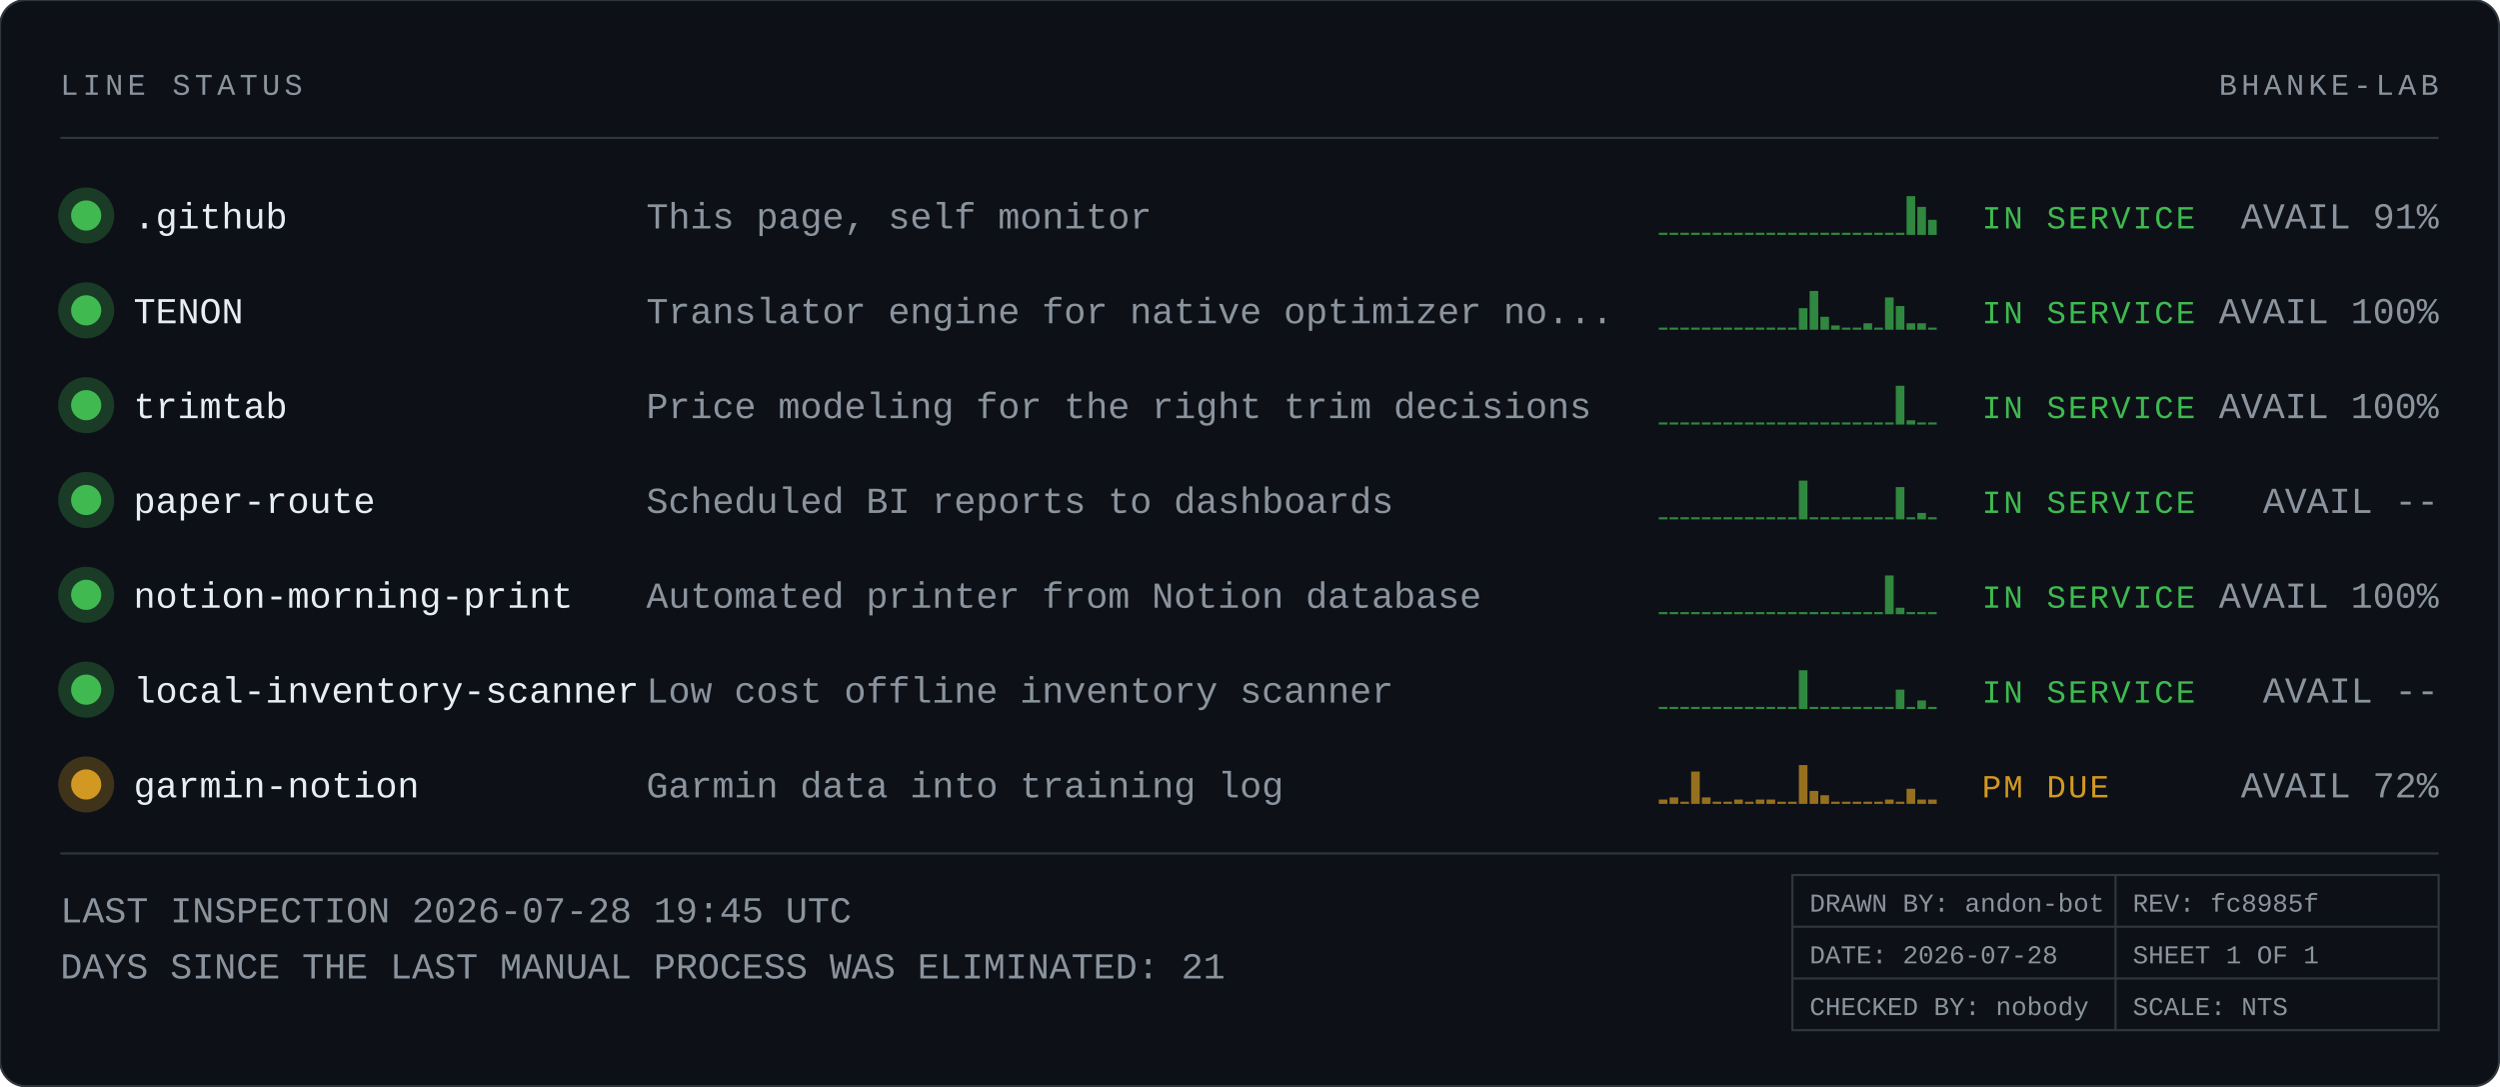
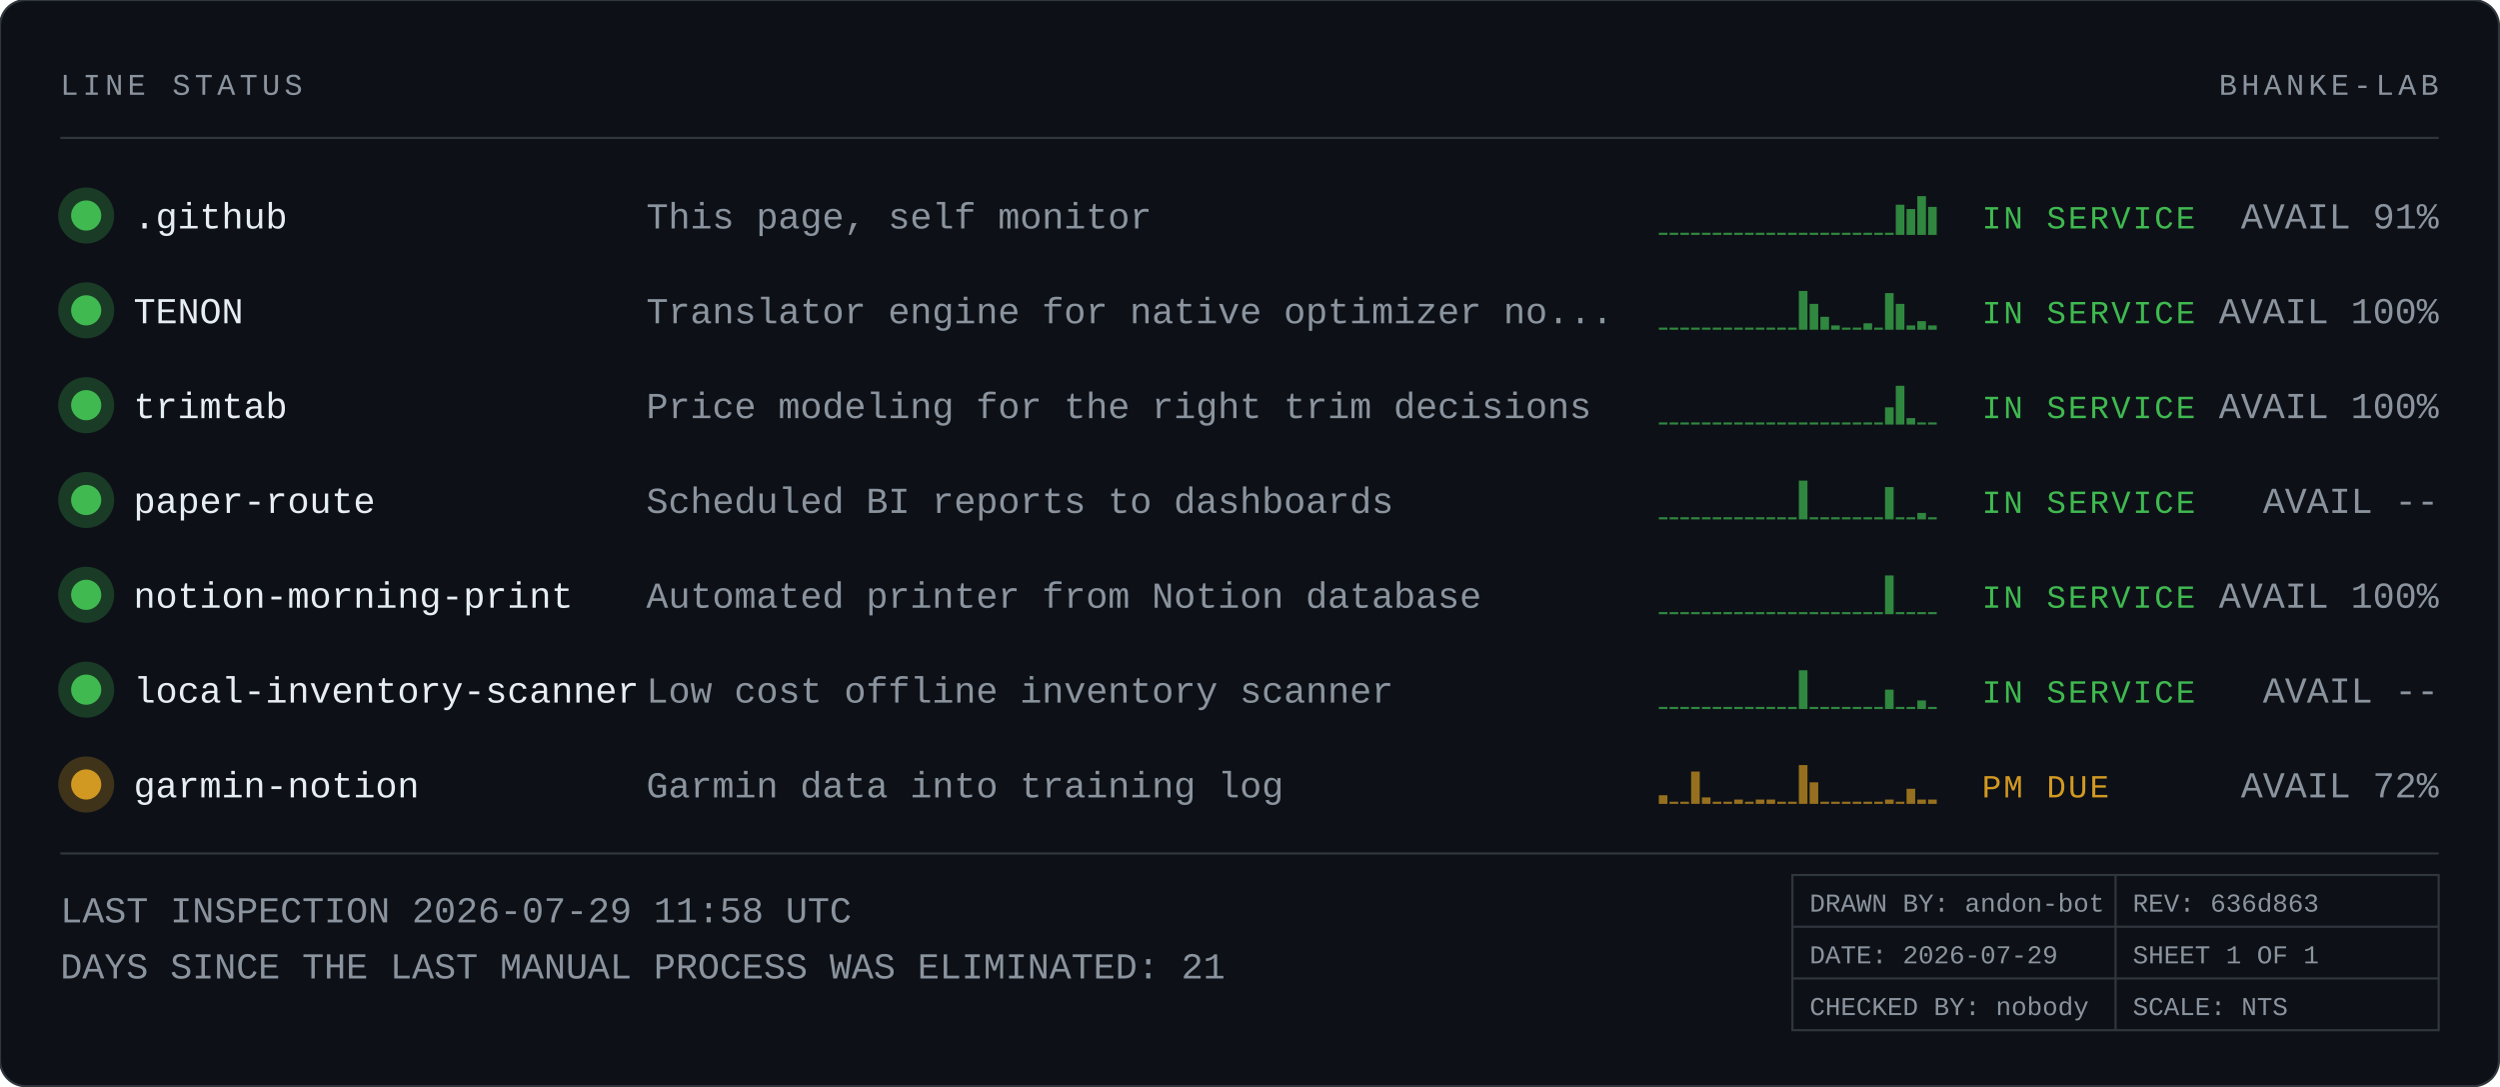
<svg xmlns="http://www.w3.org/2000/svg" width="1160" height="504" viewBox="0 0 1160 504" role="img" aria-label="Andon board">
  <style>
text { font-family: Consolas, 'Courier New', monospace; font-size: 17px; }
.hd { fill: #8b949e; font-size: 14px; letter-spacing: 2px; }
.name { fill: #e6edf3; }
.dim { fill: #8b949e; }
.st { font-size: 15px; letter-spacing: 1px; }
.tb { fill: #8b949e; font-size: 12px; }
</style>
  <rect x="0" y="0" width="1160" height="504" rx="12" fill="#0d1117" stroke="#30363d" />
  <text x="28" y="44" class="hd">LINE STATUS</text>
  <text x="1132" y="44" class="hd" text-anchor="end">BHANKE-LAB</text>
  <line x1="28" y1="64" x2="1132" y2="64" stroke="#30363d" />
  <circle cx="40" cy="100" r="13" fill="#3fb950" opacity="0.25" />
  <circle cx="40" cy="100" r="7" fill="#3fb950" />
  <text x="62" y="106" class="name">.github</text>
  <text x="300" y="106" class="dim">This page, self monitor</text>
  <rect x="770" y="108" width="4" height="1" fill="#3fb950" opacity="0.7" />
  <rect x="775" y="108" width="4" height="1" fill="#3fb950" opacity="0.7" />
  <rect x="780" y="108" width="4" height="1" fill="#3fb950" opacity="0.7" />
  <rect x="785" y="108" width="4" height="1" fill="#3fb950" opacity="0.7" />
  <rect x="790" y="108" width="4" height="1" fill="#3fb950" opacity="0.7" />
  <rect x="795" y="108" width="4" height="1" fill="#3fb950" opacity="0.7" />
  <rect x="800" y="108" width="4" height="1" fill="#3fb950" opacity="0.7" />
  <rect x="805" y="108" width="4" height="1" fill="#3fb950" opacity="0.7" />
  <rect x="810" y="108" width="4" height="1" fill="#3fb950" opacity="0.7" />
  <rect x="815" y="108" width="4" height="1" fill="#3fb950" opacity="0.7" />
  <rect x="820" y="108" width="4" height="1" fill="#3fb950" opacity="0.7" />
  <rect x="825" y="108" width="4" height="1" fill="#3fb950" opacity="0.7" />
  <rect x="830" y="108" width="4" height="1" fill="#3fb950" opacity="0.7" />
  <rect x="835" y="108" width="4" height="1" fill="#3fb950" opacity="0.7" />
  <rect x="840" y="108" width="4" height="1" fill="#3fb950" opacity="0.7" />
  <rect x="845" y="108" width="4" height="1" fill="#3fb950" opacity="0.7" />
  <rect x="850" y="108" width="4" height="1" fill="#3fb950" opacity="0.7" />
  <rect x="855" y="108" width="4" height="1" fill="#3fb950" opacity="0.7" />
  <rect x="860" y="108" width="4" height="1" fill="#3fb950" opacity="0.7" />
  <rect x="865" y="108" width="4" height="1" fill="#3fb950" opacity="0.7" />
  <rect x="870" y="108" width="4" height="1" fill="#3fb950" opacity="0.7" />
  <rect x="875" y="108" width="4" height="1" fill="#3fb950" opacity="0.7" />
-   <rect x="880" y="108" width="4" height="1" fill="#3fb950" opacity="0.7" />
-   <rect x="885" y="91" width="4" height="18" fill="#3fb950" opacity="0.7" />
-   <rect x="890" y="96" width="4" height="13" fill="#3fb950" opacity="0.7" />
-   <rect x="895" y="102" width="4" height="7" fill="#3fb950" opacity="0.7" />
+   <rect x="880" y="95" width="4" height="14" fill="#3fb950" opacity="0.7" />
+   <rect x="885" y="97" width="4" height="12" fill="#3fb950" opacity="0.7" />
+   <rect x="890" y="91" width="4" height="18" fill="#3fb950" opacity="0.7" />
+   <rect x="895" y="96" width="4" height="13" fill="#3fb950" opacity="0.7" />
  <text x="920" y="106" class="st" fill="#3fb950">IN SERVICE</text>
  <text x="1132" y="106" class="dim" text-anchor="end">AVAIL 91%</text>
  <circle cx="40" cy="144" r="13" fill="#3fb950" opacity="0.25" />
  <circle cx="40" cy="144" r="7" fill="#3fb950" />
  <text x="62" y="150" class="name">TENON</text>
  <text x="300" y="150" class="dim">Translator engine for native optimizer no...</text>
  <rect x="770" y="152" width="4" height="1" fill="#3fb950" opacity="0.7" />
  <rect x="775" y="152" width="4" height="1" fill="#3fb950" opacity="0.7" />
  <rect x="780" y="152" width="4" height="1" fill="#3fb950" opacity="0.7" />
  <rect x="785" y="152" width="4" height="1" fill="#3fb950" opacity="0.7" />
  <rect x="790" y="152" width="4" height="1" fill="#3fb950" opacity="0.7" />
  <rect x="795" y="152" width="4" height="1" fill="#3fb950" opacity="0.7" />
  <rect x="800" y="152" width="4" height="1" fill="#3fb950" opacity="0.7" />
  <rect x="805" y="152" width="4" height="1" fill="#3fb950" opacity="0.7" />
  <rect x="810" y="152" width="4" height="1" fill="#3fb950" opacity="0.7" />
  <rect x="815" y="152" width="4" height="1" fill="#3fb950" opacity="0.7" />
  <rect x="820" y="152" width="4" height="1" fill="#3fb950" opacity="0.7" />
  <rect x="825" y="152" width="4" height="1" fill="#3fb950" opacity="0.7" />
  <rect x="830" y="152" width="4" height="1" fill="#3fb950" opacity="0.7" />
-   <rect x="835" y="143" width="4" height="10" fill="#3fb950" opacity="0.7" />
-   <rect x="840" y="135" width="4" height="18" fill="#3fb950" opacity="0.7" />
+   <rect x="835" y="135" width="4" height="18" fill="#3fb950" opacity="0.7" />
+   <rect x="840" y="141" width="4" height="12" fill="#3fb950" opacity="0.7" />
  <rect x="845" y="147" width="4" height="6" fill="#3fb950" opacity="0.7" />
  <rect x="850" y="151" width="4" height="2" fill="#3fb950" opacity="0.7" />
  <rect x="855" y="152" width="4" height="1" fill="#3fb950" opacity="0.7" />
  <rect x="860" y="152" width="4" height="1" fill="#3fb950" opacity="0.7" />
  <rect x="865" y="150" width="4" height="3" fill="#3fb950" opacity="0.7" />
  <rect x="870" y="152" width="4" height="1" fill="#3fb950" opacity="0.7" />
-   <rect x="875" y="138" width="4" height="15" fill="#3fb950" opacity="0.7" />
-   <rect x="880" y="142" width="4" height="11" fill="#3fb950" opacity="0.7" />
-   <rect x="885" y="150" width="4" height="3" fill="#3fb950" opacity="0.7" />
-   <rect x="890" y="150" width="4" height="3" fill="#3fb950" opacity="0.7" />
-   <rect x="895" y="152" width="4" height="1" fill="#3fb950" opacity="0.7" />
+   <rect x="875" y="136" width="4" height="17" fill="#3fb950" opacity="0.7" />
+   <rect x="880" y="141" width="4" height="12" fill="#3fb950" opacity="0.7" />
+   <rect x="885" y="151" width="4" height="2" fill="#3fb950" opacity="0.7" />
+   <rect x="890" y="149" width="4" height="4" fill="#3fb950" opacity="0.7" />
+   <rect x="895" y="151" width="4" height="2" fill="#3fb950" opacity="0.7" />
  <text x="920" y="150" class="st" fill="#3fb950">IN SERVICE</text>
  <text x="1132" y="150" class="dim" text-anchor="end">AVAIL 100%</text>
  <circle cx="40" cy="188" r="13" fill="#3fb950" opacity="0.25" />
  <circle cx="40" cy="188" r="7" fill="#3fb950" />
  <text x="62" y="194" class="name">trimtab</text>
  <text x="300" y="194" class="dim">Price modeling for the right trim decisions</text>
  <rect x="770" y="196" width="4" height="1" fill="#3fb950" opacity="0.7" />
  <rect x="775" y="196" width="4" height="1" fill="#3fb950" opacity="0.7" />
  <rect x="780" y="196" width="4" height="1" fill="#3fb950" opacity="0.7" />
  <rect x="785" y="196" width="4" height="1" fill="#3fb950" opacity="0.7" />
  <rect x="790" y="196" width="4" height="1" fill="#3fb950" opacity="0.7" />
  <rect x="795" y="196" width="4" height="1" fill="#3fb950" opacity="0.7" />
  <rect x="800" y="196" width="4" height="1" fill="#3fb950" opacity="0.7" />
  <rect x="805" y="196" width="4" height="1" fill="#3fb950" opacity="0.7" />
  <rect x="810" y="196" width="4" height="1" fill="#3fb950" opacity="0.7" />
  <rect x="815" y="196" width="4" height="1" fill="#3fb950" opacity="0.7" />
  <rect x="820" y="196" width="4" height="1" fill="#3fb950" opacity="0.7" />
  <rect x="825" y="196" width="4" height="1" fill="#3fb950" opacity="0.7" />
  <rect x="830" y="196" width="4" height="1" fill="#3fb950" opacity="0.7" />
  <rect x="835" y="196" width="4" height="1" fill="#3fb950" opacity="0.7" />
  <rect x="840" y="196" width="4" height="1" fill="#3fb950" opacity="0.7" />
  <rect x="845" y="196" width="4" height="1" fill="#3fb950" opacity="0.7" />
  <rect x="850" y="196" width="4" height="1" fill="#3fb950" opacity="0.7" />
  <rect x="855" y="196" width="4" height="1" fill="#3fb950" opacity="0.7" />
  <rect x="860" y="196" width="4" height="1" fill="#3fb950" opacity="0.7" />
  <rect x="865" y="196" width="4" height="1" fill="#3fb950" opacity="0.7" />
  <rect x="870" y="196" width="4" height="1" fill="#3fb950" opacity="0.7" />
-   <rect x="875" y="196" width="4" height="1" fill="#3fb950" opacity="0.7" />
+   <rect x="875" y="189" width="4" height="8" fill="#3fb950" opacity="0.7" />
  <rect x="880" y="179" width="4" height="18" fill="#3fb950" opacity="0.7" />
-   <rect x="885" y="195" width="4" height="2" fill="#3fb950" opacity="0.7" />
+   <rect x="885" y="194" width="4" height="3" fill="#3fb950" opacity="0.7" />
  <rect x="890" y="196" width="4" height="1" fill="#3fb950" opacity="0.7" />
  <rect x="895" y="196" width="4" height="1" fill="#3fb950" opacity="0.7" />
  <text x="920" y="194" class="st" fill="#3fb950">IN SERVICE</text>
  <text x="1132" y="194" class="dim" text-anchor="end">AVAIL 100%</text>
  <circle cx="40" cy="232" r="13" fill="#3fb950" opacity="0.25" />
  <circle cx="40" cy="232" r="7" fill="#3fb950" />
  <text x="62" y="238" class="name">paper-route</text>
  <text x="300" y="238" class="dim">Scheduled BI reports to dashboards</text>
  <rect x="770" y="240" width="4" height="1" fill="#3fb950" opacity="0.7" />
  <rect x="775" y="240" width="4" height="1" fill="#3fb950" opacity="0.7" />
  <rect x="780" y="240" width="4" height="1" fill="#3fb950" opacity="0.7" />
  <rect x="785" y="240" width="4" height="1" fill="#3fb950" opacity="0.7" />
  <rect x="790" y="240" width="4" height="1" fill="#3fb950" opacity="0.7" />
  <rect x="795" y="240" width="4" height="1" fill="#3fb950" opacity="0.7" />
  <rect x="800" y="240" width="4" height="1" fill="#3fb950" opacity="0.7" />
  <rect x="805" y="240" width="4" height="1" fill="#3fb950" opacity="0.7" />
  <rect x="810" y="240" width="4" height="1" fill="#3fb950" opacity="0.7" />
  <rect x="815" y="240" width="4" height="1" fill="#3fb950" opacity="0.7" />
  <rect x="820" y="240" width="4" height="1" fill="#3fb950" opacity="0.7" />
  <rect x="825" y="240" width="4" height="1" fill="#3fb950" opacity="0.7" />
  <rect x="830" y="240" width="4" height="1" fill="#3fb950" opacity="0.7" />
  <rect x="835" y="223" width="4" height="18" fill="#3fb950" opacity="0.7" />
  <rect x="840" y="240" width="4" height="1" fill="#3fb950" opacity="0.7" />
  <rect x="845" y="240" width="4" height="1" fill="#3fb950" opacity="0.7" />
  <rect x="850" y="240" width="4" height="1" fill="#3fb950" opacity="0.7" />
  <rect x="855" y="240" width="4" height="1" fill="#3fb950" opacity="0.7" />
  <rect x="860" y="240" width="4" height="1" fill="#3fb950" opacity="0.7" />
  <rect x="865" y="240" width="4" height="1" fill="#3fb950" opacity="0.7" />
  <rect x="870" y="240" width="4" height="1" fill="#3fb950" opacity="0.7" />
-   <rect x="875" y="240" width="4" height="1" fill="#3fb950" opacity="0.7" />
-   <rect x="880" y="226" width="4" height="15" fill="#3fb950" opacity="0.7" />
+   <rect x="875" y="226" width="4" height="15" fill="#3fb950" opacity="0.7" />
+   <rect x="880" y="240" width="4" height="1" fill="#3fb950" opacity="0.7" />
  <rect x="885" y="240" width="4" height="1" fill="#3fb950" opacity="0.7" />
  <rect x="890" y="238" width="4" height="3" fill="#3fb950" opacity="0.7" />
  <rect x="895" y="240" width="4" height="1" fill="#3fb950" opacity="0.7" />
  <text x="920" y="238" class="st" fill="#3fb950">IN SERVICE</text>
  <text x="1132" y="238" class="dim" text-anchor="end">AVAIL --</text>
  <circle cx="40" cy="276" r="13" fill="#3fb950" opacity="0.25" />
  <circle cx="40" cy="276" r="7" fill="#3fb950" />
  <text x="62" y="282" class="name">notion-morning-print</text>
  <text x="300" y="282" class="dim">Automated printer from Notion database</text>
  <rect x="770" y="284" width="4" height="1" fill="#3fb950" opacity="0.7" />
  <rect x="775" y="284" width="4" height="1" fill="#3fb950" opacity="0.7" />
  <rect x="780" y="284" width="4" height="1" fill="#3fb950" opacity="0.7" />
  <rect x="785" y="284" width="4" height="1" fill="#3fb950" opacity="0.7" />
  <rect x="790" y="284" width="4" height="1" fill="#3fb950" opacity="0.7" />
  <rect x="795" y="284" width="4" height="1" fill="#3fb950" opacity="0.7" />
  <rect x="800" y="284" width="4" height="1" fill="#3fb950" opacity="0.7" />
  <rect x="805" y="284" width="4" height="1" fill="#3fb950" opacity="0.7" />
  <rect x="810" y="284" width="4" height="1" fill="#3fb950" opacity="0.7" />
  <rect x="815" y="284" width="4" height="1" fill="#3fb950" opacity="0.7" />
  <rect x="820" y="284" width="4" height="1" fill="#3fb950" opacity="0.7" />
  <rect x="825" y="284" width="4" height="1" fill="#3fb950" opacity="0.7" />
  <rect x="830" y="284" width="4" height="1" fill="#3fb950" opacity="0.7" />
  <rect x="835" y="284" width="4" height="1" fill="#3fb950" opacity="0.7" />
  <rect x="840" y="284" width="4" height="1" fill="#3fb950" opacity="0.7" />
  <rect x="845" y="284" width="4" height="1" fill="#3fb950" opacity="0.7" />
  <rect x="850" y="284" width="4" height="1" fill="#3fb950" opacity="0.7" />
  <rect x="855" y="284" width="4" height="1" fill="#3fb950" opacity="0.7" />
  <rect x="860" y="284" width="4" height="1" fill="#3fb950" opacity="0.7" />
  <rect x="865" y="284" width="4" height="1" fill="#3fb950" opacity="0.7" />
  <rect x="870" y="284" width="4" height="1" fill="#3fb950" opacity="0.7" />
  <rect x="875" y="267" width="4" height="18" fill="#3fb950" opacity="0.7" />
-   <rect x="880" y="282" width="4" height="3" fill="#3fb950" opacity="0.7" />
+   <rect x="880" y="284" width="4" height="1" fill="#3fb950" opacity="0.7" />
  <rect x="885" y="284" width="4" height="1" fill="#3fb950" opacity="0.7" />
  <rect x="890" y="284" width="4" height="1" fill="#3fb950" opacity="0.7" />
  <rect x="895" y="284" width="4" height="1" fill="#3fb950" opacity="0.7" />
  <text x="920" y="282" class="st" fill="#3fb950">IN SERVICE</text>
  <text x="1132" y="282" class="dim" text-anchor="end">AVAIL 100%</text>
  <circle cx="40" cy="320" r="13" fill="#3fb950" opacity="0.25" />
  <circle cx="40" cy="320" r="7" fill="#3fb950" />
  <text x="62" y="326" class="name">local-inventory-scanner</text>
  <text x="300" y="326" class="dim">Low cost offline inventory scanner</text>
  <rect x="770" y="328" width="4" height="1" fill="#3fb950" opacity="0.7" />
  <rect x="775" y="328" width="4" height="1" fill="#3fb950" opacity="0.7" />
  <rect x="780" y="328" width="4" height="1" fill="#3fb950" opacity="0.7" />
  <rect x="785" y="328" width="4" height="1" fill="#3fb950" opacity="0.7" />
  <rect x="790" y="328" width="4" height="1" fill="#3fb950" opacity="0.7" />
  <rect x="795" y="328" width="4" height="1" fill="#3fb950" opacity="0.7" />
  <rect x="800" y="328" width="4" height="1" fill="#3fb950" opacity="0.7" />
  <rect x="805" y="328" width="4" height="1" fill="#3fb950" opacity="0.7" />
  <rect x="810" y="328" width="4" height="1" fill="#3fb950" opacity="0.7" />
  <rect x="815" y="328" width="4" height="1" fill="#3fb950" opacity="0.7" />
  <rect x="820" y="328" width="4" height="1" fill="#3fb950" opacity="0.7" />
  <rect x="825" y="328" width="4" height="1" fill="#3fb950" opacity="0.7" />
  <rect x="830" y="328" width="4" height="1" fill="#3fb950" opacity="0.7" />
  <rect x="835" y="311" width="4" height="18" fill="#3fb950" opacity="0.7" />
  <rect x="840" y="328" width="4" height="1" fill="#3fb950" opacity="0.7" />
  <rect x="845" y="328" width="4" height="1" fill="#3fb950" opacity="0.7" />
  <rect x="850" y="328" width="4" height="1" fill="#3fb950" opacity="0.7" />
  <rect x="855" y="328" width="4" height="1" fill="#3fb950" opacity="0.7" />
  <rect x="860" y="328" width="4" height="1" fill="#3fb950" opacity="0.7" />
  <rect x="865" y="328" width="4" height="1" fill="#3fb950" opacity="0.7" />
  <rect x="870" y="328" width="4" height="1" fill="#3fb950" opacity="0.7" />
-   <rect x="875" y="328" width="4" height="1" fill="#3fb950" opacity="0.7" />
-   <rect x="880" y="320" width="4" height="9" fill="#3fb950" opacity="0.7" />
+   <rect x="875" y="320" width="4" height="9" fill="#3fb950" opacity="0.7" />
+   <rect x="880" y="328" width="4" height="1" fill="#3fb950" opacity="0.7" />
  <rect x="885" y="328" width="4" height="1" fill="#3fb950" opacity="0.7" />
  <rect x="890" y="325" width="4" height="4" fill="#3fb950" opacity="0.7" />
  <rect x="895" y="328" width="4" height="1" fill="#3fb950" opacity="0.7" />
  <text x="920" y="326" class="st" fill="#3fb950">IN SERVICE</text>
  <text x="1132" y="326" class="dim" text-anchor="end">AVAIL --</text>
  <circle cx="40" cy="364" r="13" fill="#d29922" opacity="0.25">
    <animate attributeName="opacity" values="0.25;0.8;0.25" dur="2s" repeatCount="indefinite" />
  </circle>
  <circle cx="40" cy="364" r="7" fill="#d29922" />
  <text x="62" y="370" class="name">garmin-notion</text>
  <text x="300" y="370" class="dim">Garmin data into training log</text>
-   <rect x="770" y="371" width="4" height="2" fill="#d29922" opacity="0.7" />
-   <rect x="775" y="370" width="4" height="3" fill="#d29922" opacity="0.7" />
+   <rect x="770" y="369" width="4" height="4" fill="#d29922" opacity="0.7" />
+   <rect x="775" y="372" width="4" height="1" fill="#d29922" opacity="0.7" />
  <rect x="780" y="372" width="4" height="1" fill="#d29922" opacity="0.7" />
  <rect x="785" y="358" width="4" height="15" fill="#d29922" opacity="0.7" />
  <rect x="790" y="370" width="4" height="3" fill="#d29922" opacity="0.7" />
  <rect x="795" y="372" width="4" height="1" fill="#d29922" opacity="0.7" />
  <rect x="800" y="372" width="4" height="1" fill="#d29922" opacity="0.7" />
  <rect x="805" y="371" width="4" height="2" fill="#d29922" opacity="0.7" />
  <rect x="810" y="372" width="4" height="1" fill="#d29922" opacity="0.7" />
  <rect x="815" y="371" width="4" height="2" fill="#d29922" opacity="0.7" />
  <rect x="820" y="371" width="4" height="2" fill="#d29922" opacity="0.7" />
  <rect x="825" y="372" width="4" height="1" fill="#d29922" opacity="0.7" />
  <rect x="830" y="372" width="4" height="1" fill="#d29922" opacity="0.7" />
  <rect x="835" y="355" width="4" height="18" fill="#d29922" opacity="0.7" />
-   <rect x="840" y="367" width="4" height="6" fill="#d29922" opacity="0.7" />
-   <rect x="845" y="369" width="4" height="4" fill="#d29922" opacity="0.7" />
+   <rect x="840" y="363" width="4" height="10" fill="#d29922" opacity="0.7" />
+   <rect x="845" y="372" width="4" height="1" fill="#d29922" opacity="0.7" />
  <rect x="850" y="372" width="4" height="1" fill="#d29922" opacity="0.7" />
  <rect x="855" y="372" width="4" height="1" fill="#d29922" opacity="0.7" />
  <rect x="860" y="372" width="4" height="1" fill="#d29922" opacity="0.7" />
  <rect x="865" y="372" width="4" height="1" fill="#d29922" opacity="0.7" />
  <rect x="870" y="372" width="4" height="1" fill="#d29922" opacity="0.7" />
  <rect x="875" y="371" width="4" height="2" fill="#d29922" opacity="0.7" />
  <rect x="880" y="372" width="4" height="1" fill="#d29922" opacity="0.7" />
  <rect x="885" y="366" width="4" height="7" fill="#d29922" opacity="0.7" />
  <rect x="890" y="371" width="4" height="2" fill="#d29922" opacity="0.7" />
  <rect x="895" y="371" width="4" height="2" fill="#d29922" opacity="0.7" />
  <text x="920" y="370" class="st" fill="#d29922">PM DUE</text>
  <text x="1132" y="370" class="dim" text-anchor="end">AVAIL 72%</text>
  <line x1="28" y1="396" x2="1132" y2="396" stroke="#30363d" />
-   <text x="28" y="428" class="dim">LAST INSPECTION 2026-07-28 19:45 UTC</text>
+   <text x="28" y="428" class="dim">LAST INSPECTION 2026-07-29 11:58 UTC</text>
  <text x="28" y="454" class="dim">DAYS SINCE THE LAST MANUAL PROCESS WAS ELIMINATED: 21</text>
  <rect x="832" y="406" width="300" height="72" fill="none" stroke="#30363d" />
  <line x1="832" y1="430" x2="1132" y2="430" stroke="#30363d" />
  <line x1="832" y1="454" x2="1132" y2="454" stroke="#30363d" />
  <line x1="982" y1="406" x2="982" y2="478" stroke="#30363d" />
  <text x="840" y="423" class="tb">DRAWN BY: andon-bot</text>
-   <text x="990" y="423" class="tb">REV: fc8985f</text>
-   <text x="840" y="447" class="tb">DATE: 2026-07-28</text>
+   <text x="990" y="423" class="tb">REV: 636d863</text>
+   <text x="840" y="447" class="tb">DATE: 2026-07-29</text>
  <text x="990" y="447" class="tb">SHEET 1 OF 1</text>
  <text x="840" y="471" class="tb">CHECKED BY: nobody</text>
  <text x="990" y="471" class="tb">SCALE: NTS</text>
</svg>
